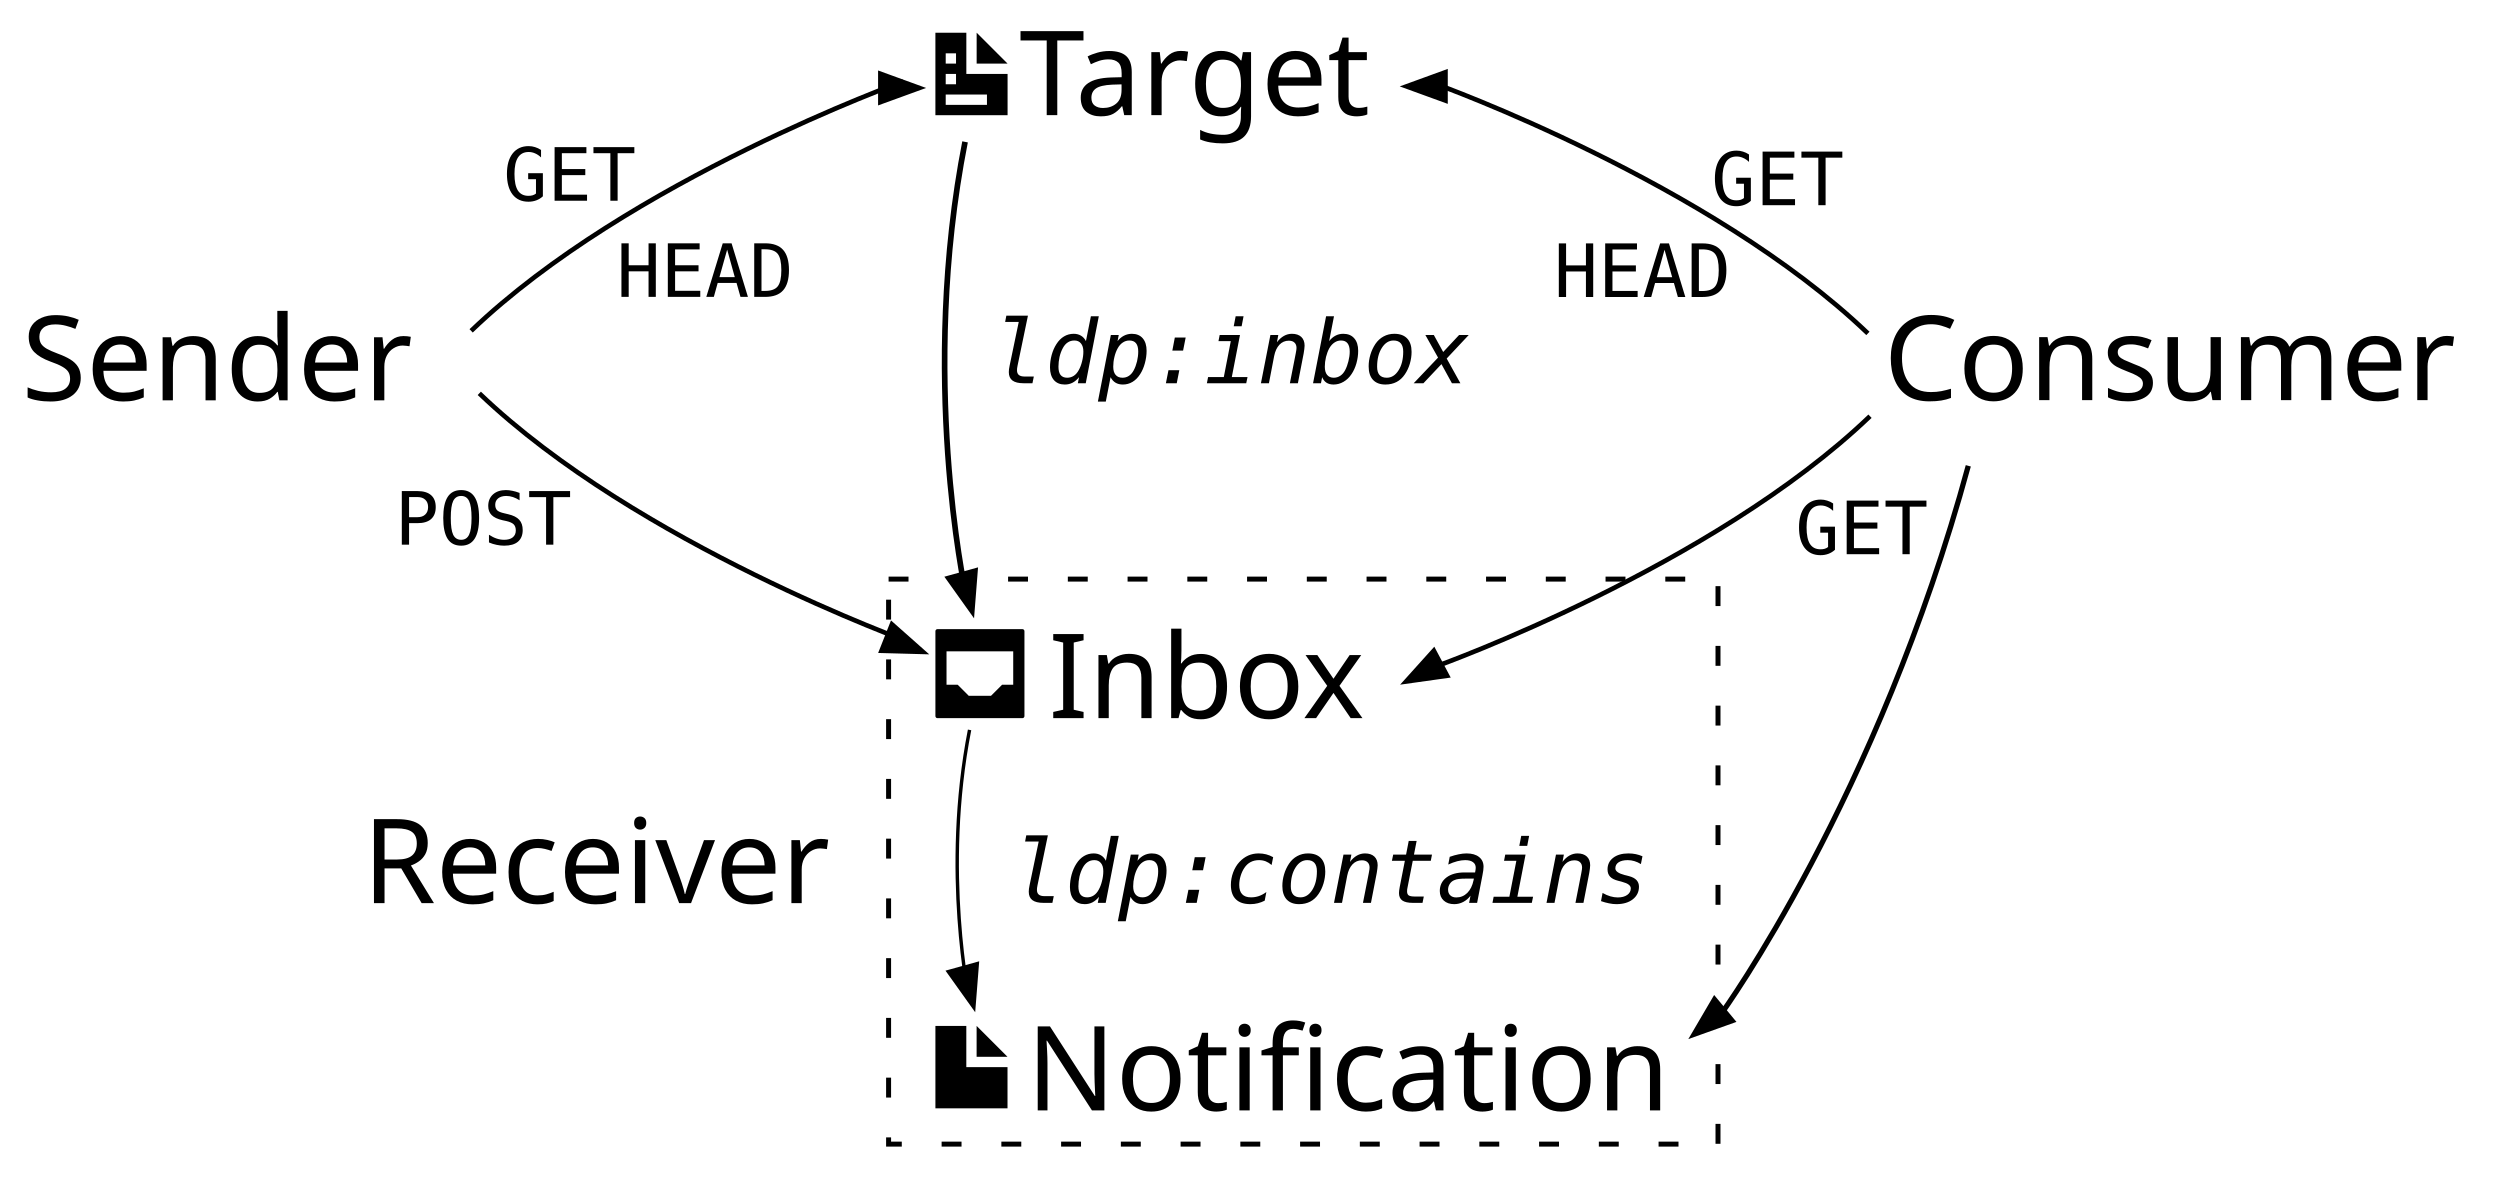
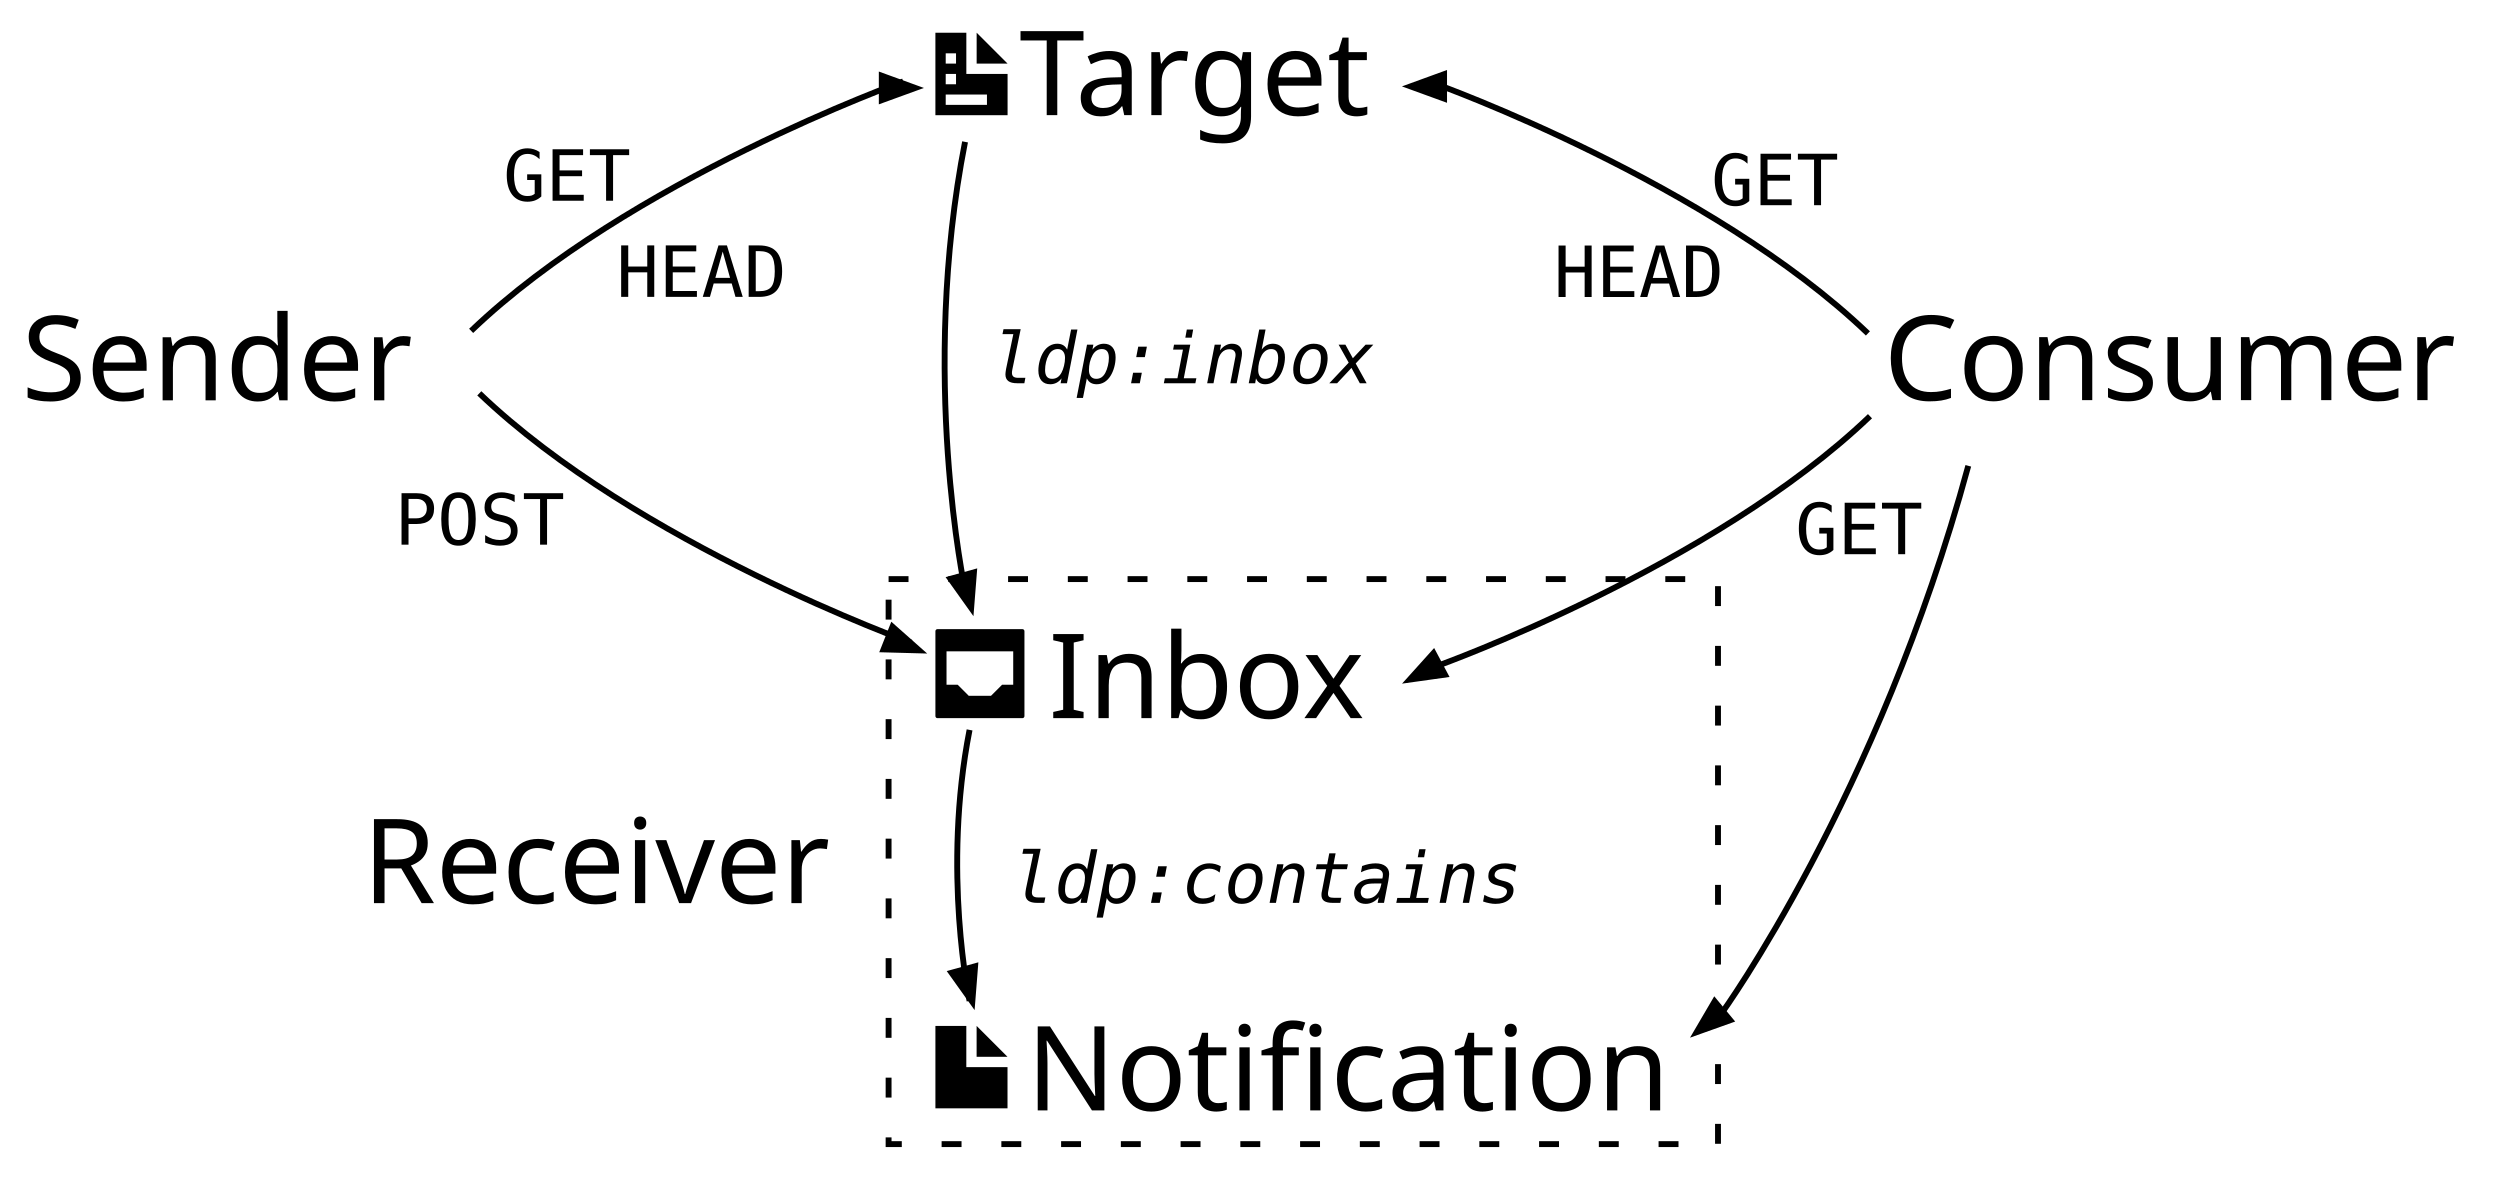
<svg xmlns="http://www.w3.org/2000/svg" viewBox="0 0 425 200">
-   <text style="line-height:125%;-inkscape-font-specification:sans-serif" x="87.658" y="85.842" font-weight="400" font-size="20" font-family="sans-serif" letter-spacing="0" word-spacing="0" transform="translate(-83.977 -17.786)">
-     <tspan x="87.658" y="85.842" style="-inkscape-font-specification:sans-serif">Sender</tspan>
+   <style>.relation{font-size:12px;font-family:monospace;}.predicate{font-style:italic;}.actor{font-size:20px;font-family:sans-serif;}</style>
+   <text class="actor" transform="translate(-83.977 -17.786)" x="87.658" y="85.842">
+     <tspan x="87.658" y="85.842">Sender</tspan>
  </text>
-   <text style="line-height:125%" x="151.081" y="110.38" font-weight="400" font-size="20" font-family="sans-serif" letter-spacing="0" word-spacing="0" transform="translate(-83.977 -17.786)">
-     <tspan x="151.081" y="110.38" style="-inkscape-font-specification:monospace" font-size="12.5" font-family="monospace">POST</tspan>
+   <text transform="translate(-83.977 -17.786)" x="151.081" y="110.38">
+     <tspan class="relation http" x="151.081" y="110.38">POST</tspan>
  </text>
-   <text style="line-height:125%" x="252.571" y="82.934" font-weight="400" font-size="20" font-family="sans-serif" letter-spacing="0" word-spacing="0" transform="translate(-83.977 -17.786)">
-     <tspan x="252.571" y="82.934" style="-inkscape-font-specification:monospace" font-style="italic" font-size="15" font-family="monospace">ldp:inbox</tspan>
+   <text class="actor" transform="translate(-83.977 -17.786)" x="252.571" y="82.934">
+     <tspan x="252.571" y="82.934" class="relation predicate">ldp:inbox</tspan>
  </text>
-   <text style="line-height:125%" x="255.961" y="171.273" font-weight="400" font-size="20" font-family="sans-serif" letter-spacing="0" word-spacing="0" transform="translate(-83.977 -17.786)">
-     <tspan x="255.961" y="171.273" style="-inkscape-font-specification:monospace" font-style="italic" font-size="15" font-family="monospace">ldp:contains</tspan>
+   <text class="actor" transform="translate(-83.977 -17.786)" x="255.961" y="171.273">
+     <tspan x="255.961" y="171.273" class="relation predicate">ldp:contains</tspan>
  </text>
-   <text style="line-height:125%" x="257.261" y="37.366" font-weight="400" font-size="20" font-family="sans-serif" letter-spacing="0" word-spacing="0" transform="translate(-83.977 -17.786)">
+   <text class="actor" transform="translate(-83.977 -17.786)" x="257.261" y="37.366">
    <tspan x="257.261" y="37.366">Target</tspan>
  </text>
-   <text style="line-height:125%" x="404.192" y="85.814" font-weight="400" font-size="20" font-family="sans-serif" letter-spacing="0" word-spacing="0" transform="translate(-83.977 -17.786)">
+   <text class="actor" transform="translate(-83.977 -17.786)" x="404.192" y="85.814">
    <tspan x="404.192" y="85.814">Consumer</tspan>
  </text>
-   <text style="line-height:125%" x="145.615" y="171.327" font-weight="400" font-size="20" font-family="sans-serif" letter-spacing="0" word-spacing="0" transform="translate(-83.977 -17.786)">
+   <text class="actor" transform="translate(-83.977 -17.786)" x="145.615" y="171.327">
    <tspan x="145.615" y="171.327">Receiver</tspan>
  </text>
  <path d="M159.018 5.559v14.023h12.27V12.57h-7.01V5.56h-5.26zm7.012 0v5.258h5.259L166.03 5.56zm-5.259 3.505h1.753v1.753h-1.753V9.064zm0 3.506h1.753v1.753h-1.753V12.57zm0 3.506h7.012v1.753h-7.012v-1.753zM159.02 174.407v14.01h12.257v-7.006h-7.004v-7.004h-5.254zm7.004 0v5.253h5.253l-5.253-5.253z" />
-   <text style="line-height:125%" x="258.453" y="206.555" font-weight="400" font-size="20" font-family="sans-serif" letter-spacing="0" word-spacing="0" transform="translate(-83.977 -17.786)">
+   <text class="actor" transform="translate(-83.977 -17.786)" x="258.453" y="206.555">
    <tspan x="258.453" y="206.555">Notification</tspan>
  </text>
  <path d="M159.38 106.952a.347.347 0 0 0-.36.36v14.416c0 .208.151.36.36.36h14.416a.347.347 0 0 0 .36-.36v-14.417a.347.347 0 0 0-.36-.359H159.38zm1.53 3.78h11.337v5.668h-1.89l-1.89 1.89h-3.778l-1.89-1.89h-1.89v-5.669z" />
-   <text style="line-height:125%" x="262.229" y="139.866" font-weight="400" font-size="20" font-family="sans-serif" letter-spacing="0" word-spacing="0" transform="translate(-83.977 -17.786)">
+   <text class="actor" transform="translate(-83.977 -17.786)" x="262.229" y="139.866">
    <tspan x="262.229" y="139.866">Inbox</tspan>
  </text>
-   <text style="line-height:100%" x="169.53" y="51.907" font-weight="400" font-size="20" font-family="sans-serif" letter-spacing="0" word-spacing="0" transform="translate(-83.977 -17.786)">
-     <tspan x="169.53" y="51.907" style="line-height:100%;-inkscape-font-specification:monospace" font-size="12.5" font-family="monospace">GET</tspan>
+   <text transform="translate(-83.977 -17.786)" x="169.53" y="51.907">
+     <tspan class="relation http" x="169.53" y="51.907">GET</tspan>
  </text>
-   <path d="M80.094 56.246c26.774-25.646 73.45-42.406 73.45-42.406M317.544 56.681c-26.774-25.646-73.449-42.406-73.449-42.406M81.48 66.868c26.774 25.646 73.45 42.406 73.45 42.406" fill="none" stroke="#000" stroke-width=".797" />
-   <text style="line-height:125%" x="389.189" y="111.999" font-weight="400" font-size="20" font-family="sans-serif" letter-spacing="0" word-spacing="0" transform="translate(-83.977 -17.786)">
-     <tspan x="389.189" y="111.999" style="-inkscape-font-specification:monospace" font-size="12.5" font-family="monospace">GET</tspan>
+   <path d="M80.094 56.246c26.774-25.646 73.45-42.406 73.45-42.406M317.544 56.681c-26.774-25.646-73.449-42.406-73.449-42.406M81.48 66.868c26.774 25.646 73.45 42.406 73.45 42.406" fill="none" stroke="#000" stroke-width="1" />
+   <text transform="translate(-83.977 -17.786)" x="389.189" y="111.999">
+     <tspan class="relation http" x="389.189" y="111.999">GET</tspan>
  </text>
-   <path d="M317.898 70.757c-26.774 25.646-73.45 42.406-73.45 42.406" fill="none" stroke="#000" stroke-width=".797" />
-   <path d="M334.61 79.188c-15.293 56.301-41.953 93.091-41.953 93.091" fill="none" stroke="#000" stroke-width=".893" />
-   <path style="isolation:auto;mix-blend-mode:normal" color="#000" overflow="visible" fill="none" stroke="#000" stroke-width=".846" stroke-dasharray="3.386,6.771" d="M151.06 98.447h141V194.5h-141z" />
-   <path d="M164.06 24.117c-7.82 39.778 0 76.156 0 76.156" fill="none" stroke="#000" stroke-width=".962" />
-   <path d="M149.901 17.027l5.702-2.075-5.702-2.076zM161.574 98.406l3.523 4.94.476-6.05zM243.698 111.024l-4.06 4.508 6.008-.843zM150.198 110.4l6.065.165-4.54-4.026zM245.493 16.762l-5.702-2.075 5.702-2.076zM291.493 170.237l-3.066 5.236 5.715-2.04z" fill-rule="evenodd" stroke="#000" stroke-width="1.256" />
-   <path d="M164.827 124.083c-4.73 24.06 0 46.063 0 46.063" fill="none" stroke="#000" stroke-width=".582" />
-   <path d="M161.767 165.375l3.524 4.94.476-6.05z" fill-rule="evenodd" stroke="#000" stroke-width="1.256" />
-   <text style="line-height:100%" x="188.777" y="68.259" font-weight="400" font-size="20" font-family="sans-serif" letter-spacing="0" word-spacing="0" transform="translate(-83.977 -17.786)">
-     <tspan x="188.777" y="68.259" style="line-height:100%;-inkscape-font-specification:monospace" font-size="12.5" font-family="monospace">HEAD</tspan>
+   <path d="M317.898 70.757c-26.774 25.646-73.45 42.406-73.45 42.406" fill="none" stroke="#000" stroke-width="1" />
+   <path d="M334.61 79.188c-15.293 56.301-41.953 93.091-41.953 93.091" fill="none" stroke="#000" stroke-width="1" />
+   <path style="isolation:auto;mix-blend-mode:normal" overflow="visible" fill="none" stroke="#000" stroke-width="1" stroke-dasharray="3.386,6.771" d="M151.06 98.447h141V194.5h-141z" />
+   <path d="M164.06 24.117c-7.82 39.778 0 76.156 0 76.156" fill="none" stroke="#000" stroke-width="1" />
+   <path d="M149.901 17.027l5.702-2.075-5.702-2.076zM161.574 98.406l3.523 4.94.476-6.05zM243.698 111.024l-4.06 4.508 6.008-.843zM150.198 110.4l6.065.165-4.54-4.026zM245.493 16.762l-5.702-2.075 5.702-2.076zM291.493 170.237l-3.066 5.236 5.715-2.04z" fill-rule="evenodd" stroke="#000" stroke-width="1" />
+   <path d="M164.827 124.083c-4.73 24.06 0 46.063 0 46.063" fill="none" stroke="#000" stroke-width="1" />
+   <path d="M161.767 165.375l3.524 4.94.476-6.05z" fill-rule="evenodd" stroke="#000" stroke-width="1" />
+   <text transform="translate(-83.977 -17.786)" x="188.777" y="68.259">
+     <tspan class="relation http" x="188.777" y="68.259">HEAD</tspan>
  </text>
-   <text style="line-height:100%" x="374.888" y="52.671" font-weight="400" font-size="20" font-family="sans-serif" letter-spacing="0" word-spacing="0" transform="translate(-83.977 -17.786)">
-     <tspan x="374.888" y="52.671" style="line-height:100%;-inkscape-font-specification:monospace" font-size="12.5" font-family="monospace">GET</tspan>
+   <text transform="translate(-83.977 -17.786)" x="374.888" y="52.671">
+     <tspan class="relation http" x="374.888" y="52.671">GET</tspan>
  </text>
-   <text style="line-height:100%" x="348.134" y="68.273" font-weight="400" font-size="20" font-family="sans-serif" letter-spacing="0" word-spacing="0" transform="translate(-83.977 -17.786)">
-     <tspan x="348.134" y="68.273" style="line-height:100%;-inkscape-font-specification:monospace" font-size="12.5" font-family="monospace">HEAD</tspan>
+   <text transform="translate(-83.977 -17.786)" x="348.134" y="68.273">
+     <tspan class="relation httpp" x="348.134" y="68.273">HEAD</tspan>
  </text>
</svg>
